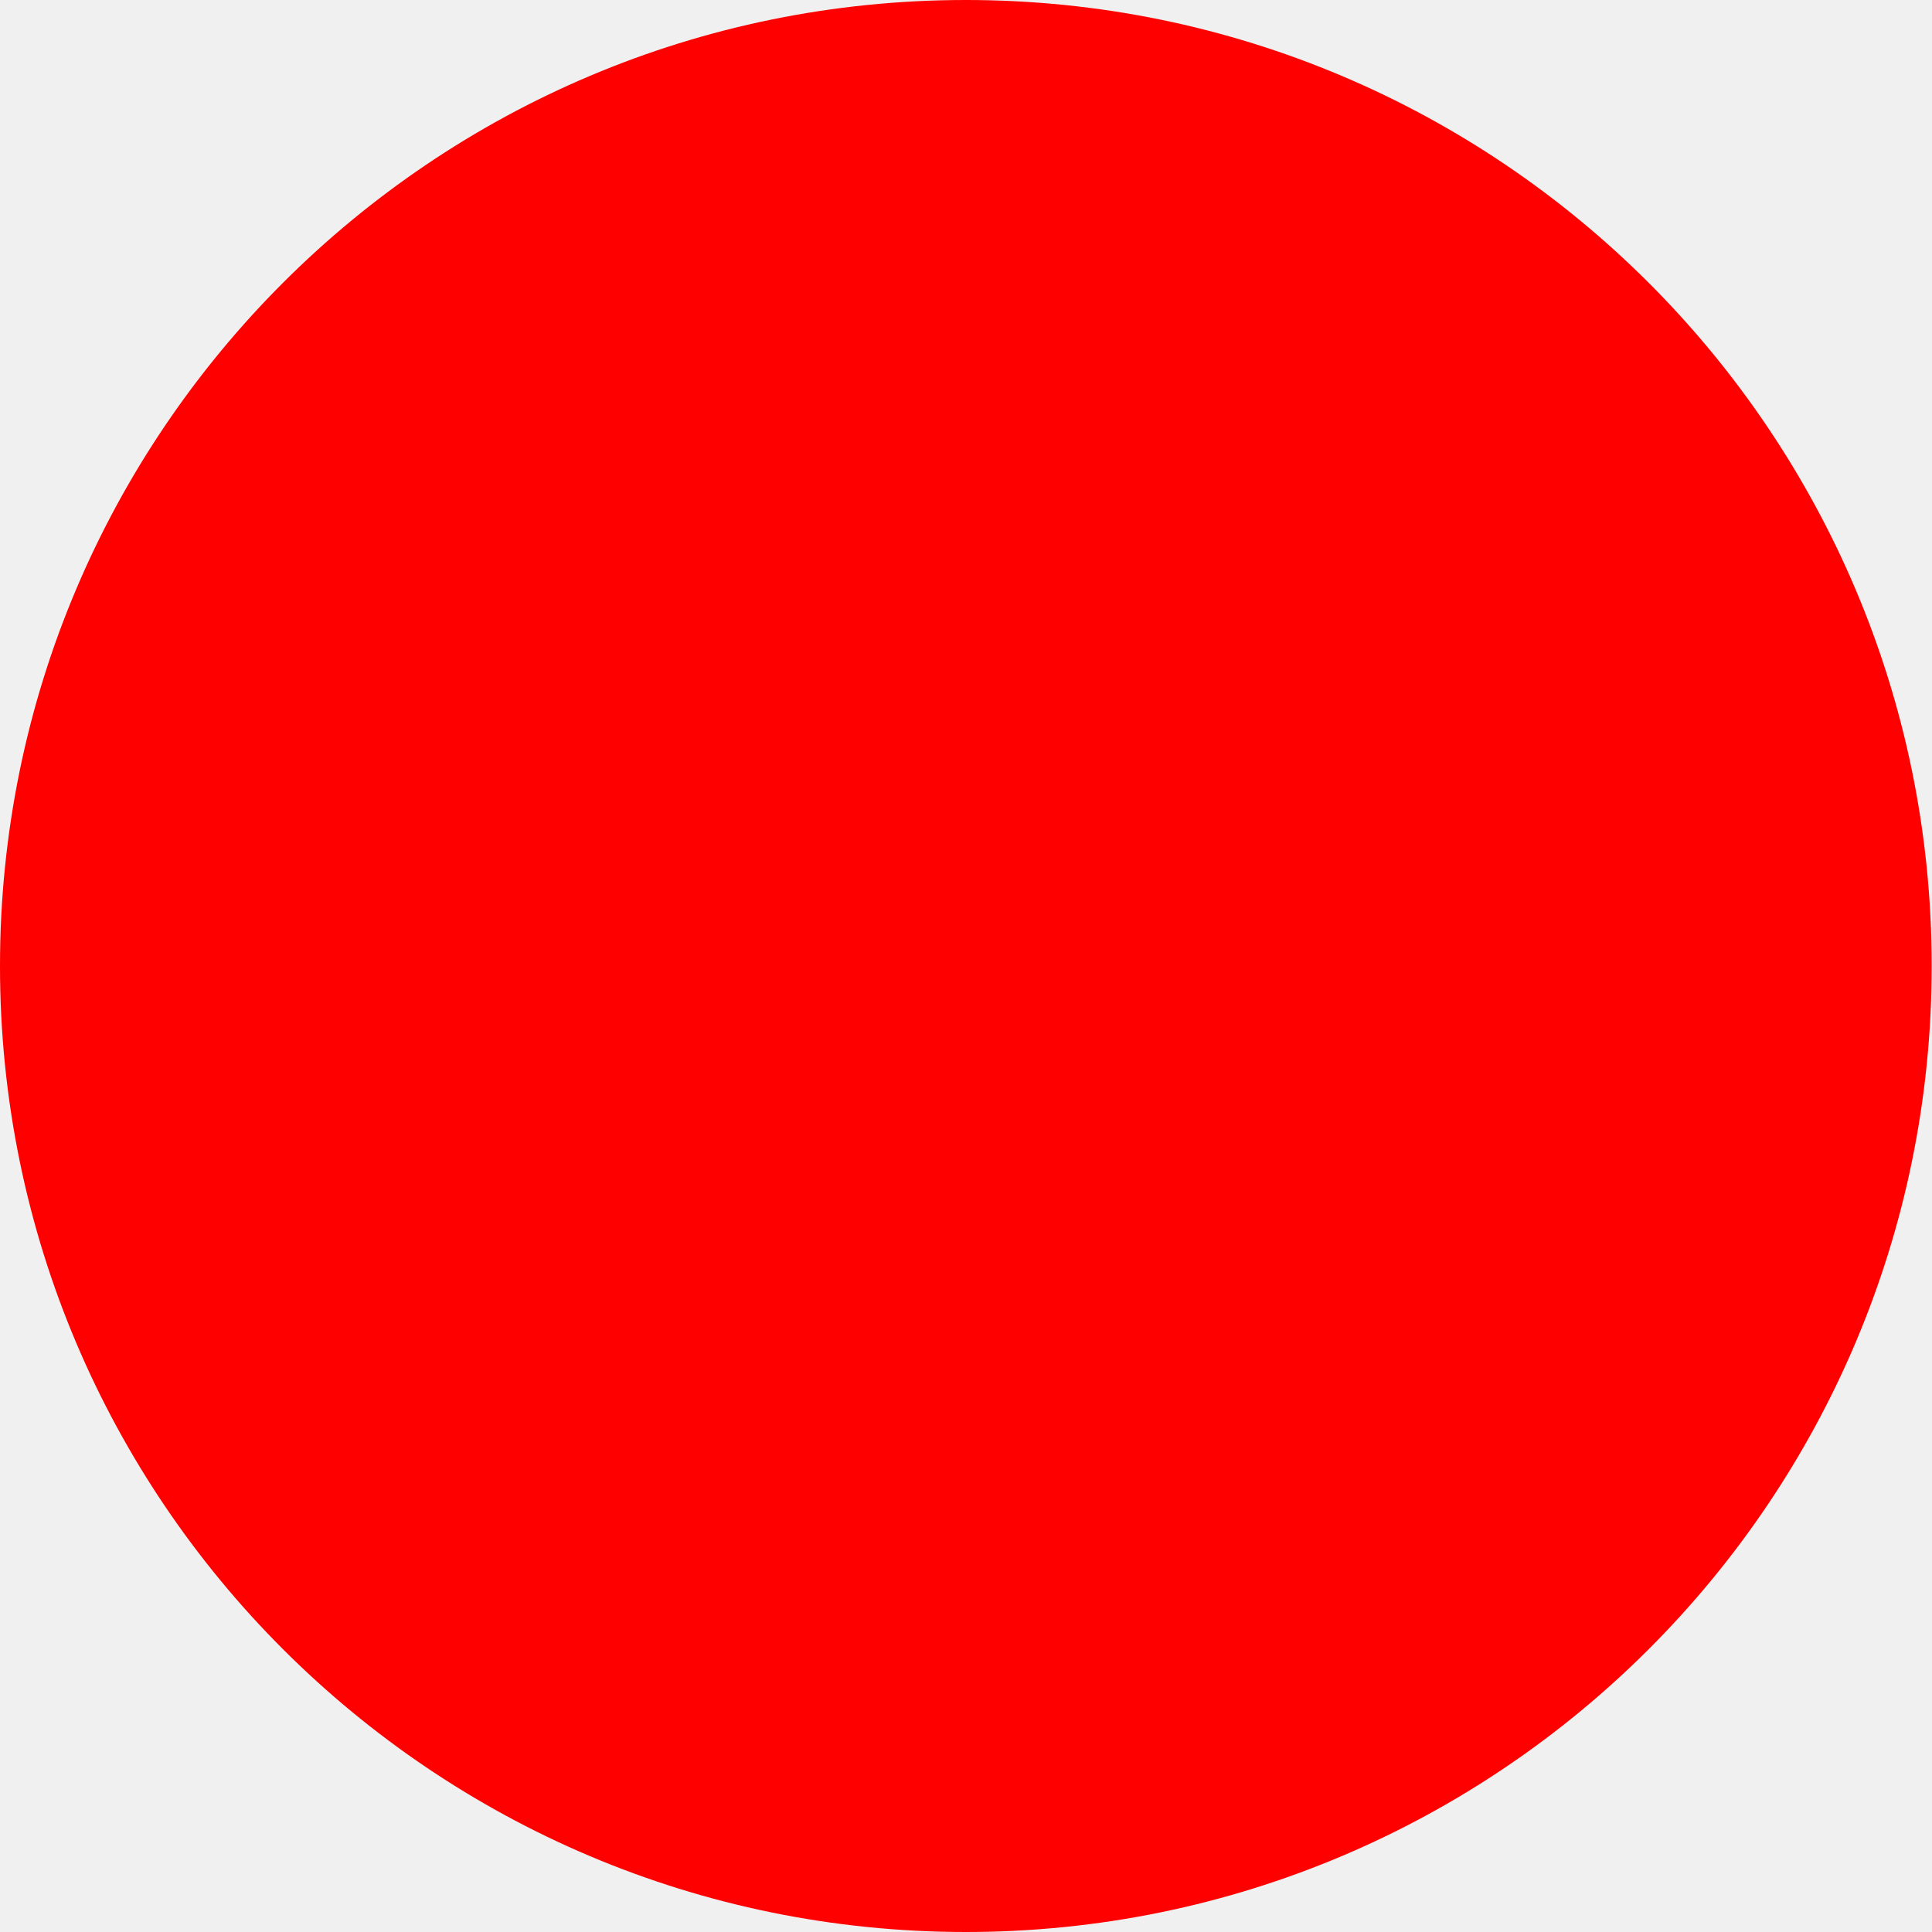
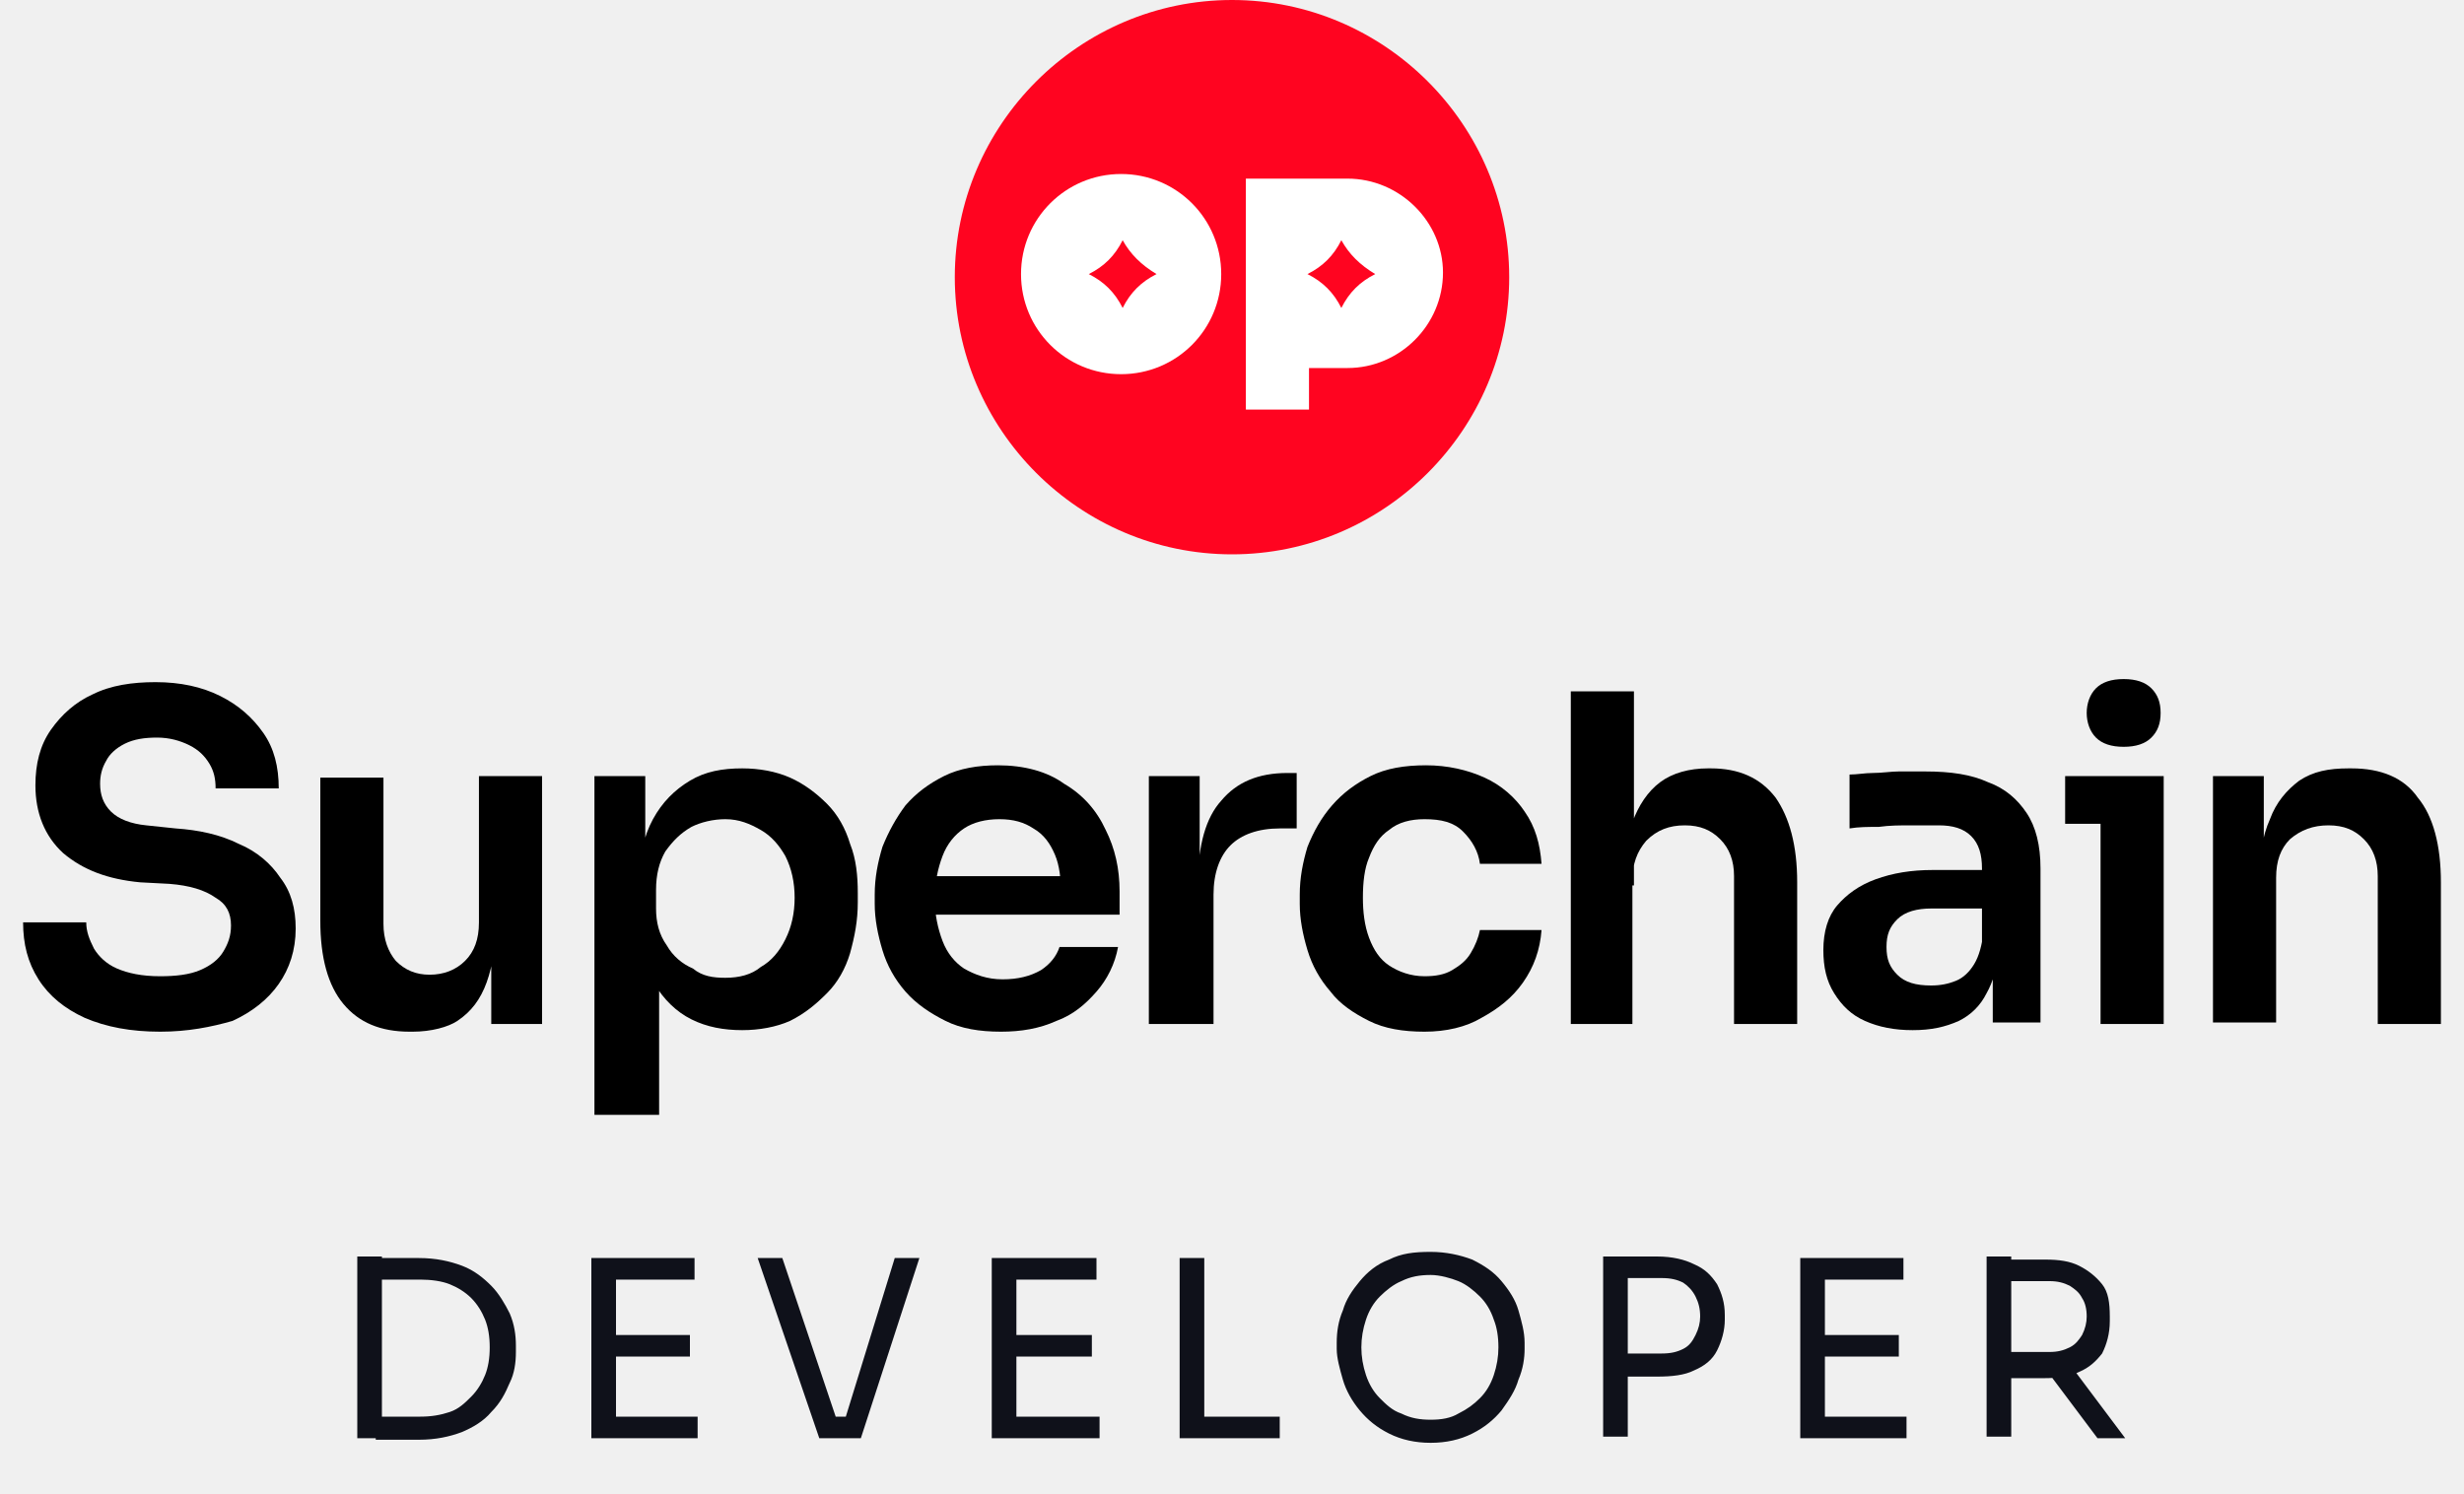
- <svg xmlns="http://www.w3.org/2000/svg" id="Layer_1" viewBox="0 0 1411.48 1411.71">
-   <path d="M705.74,0h0c389.77,0,705.74,315.97,705.74,705.74v.23c0,389.77-315.97,705.74-705.74,705.74h0C315.97,1411.71,0,1095.74,0,705.97v-.23C0,315.97,315.97,0,705.74,0Z" style="fill:red; stroke-width:0px;" />
+ <svg xmlns="http://www.w3.org/2000/svg" version="1.1" id="Layer_1" x="0px" y="0px" viewBox="0 0 160 97" style="enable-background:new 0 0 160 97;" xml:space="preserve">
+   <style type="text/css">
+ 	.st0{fill:#0F111A;}
+ 	.st1{fill:#FF0420;}
+ 	.st2{fill:#FFFFFF;}
+ </style>
+   <path d="M143.7,66.5V50.4h3.3v6.9h-0.3c0-1.6,0.2-3,0.7-4.1c0.4-1.1,1.1-1.9,1.9-2.5c0.9-0.6,1.9-0.8,3.2-0.8h0.2  c1.9,0,3.4,0.6,4.3,1.9c1,1.2,1.5,3.1,1.5,5.5v9.2h-4.1v-9.6c0-1-0.3-1.8-0.9-2.4c-0.6-0.6-1.3-0.9-2.3-0.9c-1,0-1.8,0.3-2.5,0.9  c-0.6,0.6-0.9,1.4-0.9,2.5v9.4H143.7z" />
+   <path d="M136.4,66.5V50.4h4.1v16.1H136.4z M134.1,53.5v-3.1h6.4v3.1H134.1z M137.9,48.5c-0.8,0-1.4-0.2-1.8-0.6  c-0.4-0.4-0.6-1-0.6-1.6s0.2-1.2,0.6-1.6c0.4-0.4,1-0.6,1.8-0.6c0.8,0,1.4,0.2,1.8,0.6c0.4,0.4,0.6,0.9,0.6,1.6s-0.2,1.2-0.6,1.6  C139.3,48.3,138.7,48.5,137.9,48.5z" />
+   <path d="M129.4,66.5v-4.8h-0.7v-5.3c0-0.9-0.2-1.6-0.7-2.1c-0.5-0.5-1.2-0.7-2.1-0.7c-0.5,0-1.1,0-1.8,0c-0.7,0-1.4,0-2.1,0.1  c-0.7,0-1.3,0-1.9,0.1v-3.5c0.5,0,1-0.1,1.5-0.1c0.6,0,1.2-0.1,1.7-0.1c0.6,0,1.2,0,1.7,0c1.7,0,3,0.2,4.1,0.7  c1.1,0.4,1.9,1.1,2.5,2c0.6,0.9,0.9,2.1,0.9,3.6v10H129.4z M124.2,66.9c-1.2,0-2.2-0.2-3.1-0.6c-0.9-0.4-1.5-1-2-1.8  c-0.5-0.8-0.7-1.7-0.7-2.8c0-1.2,0.3-2.2,0.9-2.9c0.6-0.7,1.4-1.3,2.5-1.7c1.1-0.4,2.3-0.6,3.7-0.6h3.7V59h-3.8  c-0.9,0-1.7,0.2-2.2,0.7c-0.5,0.5-0.7,1-0.7,1.8s0.2,1.3,0.7,1.8c0.5,0.5,1.2,0.7,2.2,0.7c0.6,0,1.1-0.1,1.6-0.3  c0.5-0.2,0.9-0.6,1.2-1.1c0.3-0.5,0.5-1.2,0.6-2.1l1,1.2c-0.1,1.1-0.4,2.1-0.8,2.8c-0.4,0.8-1,1.4-1.8,1.8  C126.3,66.7,125.4,66.9,124.2,66.9z" />
+   <path d="M102,66.5V44.9h4.1v12.6h-0.7c0-1.6,0.2-3,0.6-4.1c0.4-1.1,1-2,1.8-2.6c0.8-0.6,1.9-0.9,3.1-0.9h0.2c1.8,0,3.2,0.6,4.2,1.9  c0.9,1.3,1.4,3.1,1.4,5.5v9.2h-4.1v-9.6c0-1-0.3-1.8-0.9-2.4c-0.6-0.6-1.3-0.9-2.3-0.9c-1,0-1.8,0.3-2.5,1c-0.6,0.7-0.9,1.5-0.9,2.6  v9.3H102z" />
+   <path d="M92.5,67c-1.4,0-2.6-0.2-3.6-0.7c-1-0.5-1.9-1.1-2.5-1.9c-0.7-0.8-1.2-1.7-1.5-2.7c-0.3-1-0.5-2-0.5-3v-0.6  c0-1.1,0.2-2.1,0.5-3.1c0.4-1,0.9-1.9,1.6-2.7c0.7-0.8,1.5-1.4,2.5-1.9c1-0.5,2.2-0.7,3.6-0.7c1.4,0,2.7,0.3,3.8,0.8  c1.1,0.5,2,1.3,2.6,2.2c0.7,1,1,2.1,1.1,3.4h-4c-0.1-0.8-0.5-1.5-1.1-2.1c-0.6-0.6-1.4-0.8-2.5-0.8c-0.9,0-1.7,0.2-2.3,0.7  c-0.6,0.4-1,1-1.3,1.8c-0.3,0.7-0.4,1.6-0.4,2.6c0,0.9,0.1,1.8,0.4,2.6c0.3,0.8,0.7,1.4,1.3,1.8c0.6,0.4,1.4,0.7,2.3,0.7  c0.7,0,1.3-0.1,1.8-0.4c0.5-0.3,0.9-0.6,1.2-1.1c0.3-0.5,0.5-1,0.6-1.5h4c-0.1,1.3-0.5,2.4-1.2,3.4c-0.7,1-1.6,1.7-2.7,2.3  C95.2,66.7,93.9,67,92.5,67z" />
+   <path d="M74.6,66.5V50.4h3.3v6.8h-0.1c0-2.3,0.5-4.1,1.5-5.2c1-1.2,2.4-1.8,4.3-1.8h0.6v3.6h-1.1c-1.4,0-2.5,0.4-3.2,1.1  c-0.7,0.7-1.1,1.8-1.1,3.2v8.4H74.6z" />
+   <path d="M65,67c-1.4,0-2.6-0.2-3.6-0.7c-1-0.5-1.9-1.1-2.6-1.9c-0.7-0.8-1.2-1.7-1.5-2.7c-0.3-1-0.5-2-0.5-3v-0.6  c0-1.1,0.2-2.1,0.5-3.1c0.4-1,0.9-1.9,1.5-2.7c0.7-0.8,1.5-1.4,2.5-1.9c1-0.5,2.2-0.7,3.5-0.7c1.7,0,3.2,0.4,4.3,1.2  c1.2,0.7,2.1,1.7,2.7,3c0.6,1.2,0.9,2.5,0.9,4v1.5H58.5v-2.5h11.7l-1.3,1.2c0-1-0.1-1.9-0.4-2.6c-0.3-0.7-0.7-1.3-1.4-1.7  c-0.6-0.4-1.3-0.6-2.2-0.6c-0.9,0-1.7,0.2-2.3,0.6c-0.6,0.4-1.1,1-1.4,1.8c-0.3,0.8-0.5,1.7-0.5,2.8c0,1,0.2,1.9,0.5,2.7  c0.3,0.8,0.8,1.4,1.4,1.8c0.7,0.4,1.5,0.7,2.5,0.7c1,0,1.8-0.2,2.5-0.6c0.6-0.4,1-0.9,1.2-1.5h3.8c-0.2,1.1-0.7,2.1-1.4,2.9  s-1.5,1.5-2.6,1.9C67.5,66.8,66.3,67,65,67z" />
+   <path d="M38.6,72.4v-22h3.3v6.9l-0.5,0c0.1-1.6,0.4-3,1-4.1c0.6-1.1,1.4-1.9,2.4-2.5c1-0.6,2.1-0.8,3.4-0.8c1.1,0,2.2,0.2,3.1,0.6  c0.9,0.4,1.7,1,2.4,1.7c0.7,0.7,1.2,1.6,1.5,2.6c0.4,1,0.5,2.1,0.5,3.2v0.6c0,1.2-0.2,2.2-0.5,3.3c-0.3,1-0.8,1.9-1.5,2.6  c-0.7,0.7-1.4,1.3-2.4,1.8c-0.9,0.4-2,0.6-3.1,0.6c-1.2,0-2.3-0.2-3.3-0.7c-1-0.5-1.8-1.3-2.4-2.3c-0.6-1.1-1-2.4-1-4.1l1.3,2v10.6  H38.6z M47.1,63.5c0.9,0,1.7-0.2,2.3-0.7c0.7-0.4,1.2-1,1.6-1.8c0.4-0.8,0.6-1.7,0.6-2.7c0-1-0.2-1.9-0.6-2.7  c-0.4-0.7-0.9-1.3-1.6-1.7c-0.7-0.4-1.4-0.7-2.3-0.7c-0.8,0-1.6,0.2-2.2,0.5c-0.7,0.4-1.2,0.9-1.7,1.6c-0.4,0.7-0.6,1.5-0.6,2.5v1.2  c0,0.9,0.2,1.7,0.7,2.4c0.4,0.7,1,1.2,1.7,1.5C45.6,63.4,46.3,63.5,47.1,63.5z" />
+   <path d="M26.6,67c-1.9,0-3.3-0.6-4.3-1.8c-1-1.2-1.5-3-1.5-5.4v-9.3h4.1V60c0,1,0.3,1.8,0.8,2.4c0.6,0.6,1.3,0.9,2.2,0.9  c0.9,0,1.7-0.3,2.3-0.9c0.6-0.6,0.9-1.4,0.9-2.5v-9.5h4.1v16.1h-3.3v-6.8h0.3c0,1.6-0.2,3-0.6,4.1c-0.4,1.1-1,1.9-1.9,2.5  C29.1,66.7,28,67,26.8,67H26.6z" />
+   <path d="M10.4,67c-1.9,0-3.5-0.3-4.9-0.9c-1.3-0.6-2.3-1.4-3-2.5c-0.7-1.1-1-2.3-1-3.7h4.1c0,0.6,0.2,1.1,0.5,1.7  c0.3,0.5,0.8,1,1.5,1.3c0.7,0.3,1.6,0.5,2.8,0.5c1,0,1.9-0.1,2.6-0.4c0.7-0.3,1.2-0.7,1.5-1.2c0.3-0.5,0.5-1,0.5-1.7  c0-0.8-0.3-1.4-1-1.8c-0.7-0.5-1.7-0.8-3-0.9l-1.9-0.1c-2.1-0.2-3.7-0.8-5-1.9c-1.2-1.1-1.8-2.6-1.8-4.4c0-1.4,0.3-2.6,1-3.6  c0.7-1,1.6-1.8,2.7-2.3c1.2-0.6,2.6-0.8,4.1-0.8c1.6,0,3,0.3,4.2,0.9c1.2,0.6,2.1,1.4,2.8,2.4c0.7,1,1,2.2,1,3.6H14  c0-0.6-0.1-1.1-0.4-1.6c-0.3-0.5-0.7-0.9-1.3-1.2c-0.6-0.3-1.3-0.5-2.1-0.5c-0.8,0-1.5,0.1-2.1,0.4c-0.6,0.3-1,0.7-1.2,1.1  c-0.3,0.5-0.4,1-0.4,1.5c0,0.7,0.2,1.3,0.7,1.8c0.5,0.5,1.3,0.8,2.3,0.9l1.9,0.2c1.5,0.1,2.9,0.4,4.1,1c1.2,0.5,2.1,1.3,2.7,2.2  c0.7,0.9,1,2,1,3.3c0,1.4-0.4,2.6-1.1,3.6c-0.7,1-1.7,1.8-3,2.4C13.7,66.7,12.2,67,10.4,67z" />
+   <path class="st0" d="M24.4,93.4V92h2.9c0.7,0,1.3-0.1,1.9-0.3c0.6-0.2,1-0.6,1.4-1c0.4-0.4,0.7-0.9,0.9-1.4c0.2-0.5,0.3-1.1,0.3-1.8  c0-0.7-0.1-1.3-0.3-1.8c-0.2-0.5-0.5-1-0.9-1.4c-0.4-0.4-0.9-0.7-1.4-0.9c-0.5-0.2-1.2-0.3-1.9-0.3h-2.9v-1.4h2.8  c1.1,0,2,0.2,2.8,0.5c0.8,0.3,1.4,0.8,1.9,1.3c0.5,0.5,0.9,1.2,1.2,1.8c0.3,0.7,0.4,1.4,0.4,2.1v0.4c0,0.7-0.1,1.4-0.4,2  c-0.3,0.7-0.6,1.3-1.2,1.9c-0.5,0.6-1.2,1-1.9,1.3c-0.8,0.3-1.7,0.5-2.8,0.5H24.4z M23.2,93.4V81.6h1.6v11.8H23.2z M38.4,93.4V81.7  H40v11.7H38.4z M39.6,93.4V92h5.7v1.4H39.6z M39.6,88.1v-1.4h5.2v1.4H39.6z M39.6,83.1v-1.4h5.5v1.4H39.6z M53.2,93.4l-4-11.7h1.6  l3.6,10.7L53.7,92h1.9l-0.8,0.4l3.3-10.7h1.6l-3.8,11.7H53.2z M64.4,93.4V81.7H66v11.7H64.4z M65.7,93.4V92h5.7v1.4H65.7z   M65.7,88.1v-1.4h5.2v1.4H65.7z M65.7,83.1v-1.4h5.5v1.4H65.7z M76.6,93.4V81.7h1.6v11.7H76.6z M77.8,93.4V92h5.3v1.4H77.8z   M92.9,93.7c-1,0-1.9-0.2-2.7-0.6c-0.8-0.4-1.4-0.9-1.9-1.5c-0.5-0.6-0.9-1.3-1.1-2c-0.2-0.7-0.4-1.4-0.4-2v-0.4  c0-0.7,0.1-1.4,0.4-2.1c0.2-0.7,0.6-1.3,1.1-1.9c0.5-0.6,1.1-1.1,1.9-1.4c0.8-0.4,1.6-0.5,2.7-0.5c1,0,1.9,0.2,2.7,0.5  c0.8,0.4,1.4,0.8,1.9,1.4c0.5,0.6,0.9,1.2,1.1,1.9c0.2,0.7,0.4,1.4,0.4,2.1v0.4c0,0.6-0.1,1.3-0.4,2c-0.2,0.7-0.6,1.3-1.1,2  c-0.5,0.6-1.1,1.1-1.9,1.5C94.8,93.5,93.9,93.7,92.9,93.7z M92.9,92.2c0.7,0,1.3-0.1,1.8-0.4c0.6-0.3,1-0.6,1.4-1  c0.4-0.4,0.7-0.9,0.9-1.5c0.2-0.6,0.3-1.2,0.3-1.8c0-0.7-0.1-1.3-0.3-1.8c-0.2-0.6-0.5-1.1-0.9-1.5c-0.4-0.4-0.9-0.8-1.4-1  c-0.5-0.2-1.2-0.4-1.8-0.4c-0.7,0-1.3,0.1-1.9,0.4c-0.5,0.2-1,0.6-1.4,1c-0.4,0.4-0.7,0.9-0.9,1.5c-0.2,0.6-0.3,1.2-0.3,1.8  c0,0.6,0.1,1.2,0.3,1.8c0.2,0.6,0.5,1.1,0.9,1.5c0.4,0.4,0.8,0.8,1.4,1C91.6,92.1,92.2,92.2,92.9,92.2z M105.3,89.3v-1.4h2.6  c0.6,0,1-0.1,1.4-0.3c0.4-0.2,0.6-0.5,0.8-0.9c0.2-0.4,0.3-0.8,0.3-1.2c0-0.5-0.1-0.9-0.3-1.3c-0.2-0.4-0.5-0.7-0.8-0.9  c-0.4-0.2-0.8-0.3-1.4-0.3h-2.6v-1.4h2.3c1,0,1.8,0.2,2.4,0.5c0.7,0.3,1.1,0.7,1.5,1.3c0.3,0.6,0.5,1.2,0.5,2v0.3  c0,0.7-0.2,1.4-0.5,2c-0.3,0.6-0.8,1-1.5,1.3c-0.6,0.3-1.4,0.4-2.4,0.4H105.3z M104.1,93.4V81.6h1.6v11.7H104.1z M116.9,93.4V81.7  h1.6v11.7H116.9z M118.1,93.4V92h5.7v1.4H118.1z M118.1,88.1v-1.4h5.2v1.4H118.1z M118.1,83.1v-1.4h5.5v1.4H118.1z M129,93.4V81.6  h1.6v11.7H129z M136.2,93.4l-3.9-5.2h1.8l3.9,5.2H136.2z M130,89.2v-1.4h3.1c0.5,0,0.9-0.1,1.3-0.3c0.4-0.2,0.6-0.5,0.8-0.8  c0.2-0.4,0.3-0.8,0.3-1.2c0-0.5-0.1-0.9-0.3-1.2c-0.2-0.4-0.5-0.6-0.8-0.8c-0.4-0.2-0.8-0.3-1.3-0.3H130v-1.4h2.8  c0.9,0,1.6,0.1,2.2,0.4c0.6,0.3,1.1,0.7,1.5,1.2c0.4,0.5,0.5,1.2,0.5,2.1v0.3c0,0.8-0.2,1.5-0.5,2.1c-0.4,0.5-0.8,0.9-1.5,1.2  c-0.6,0.3-1.4,0.4-2.2,0.4H130z" />
+   <g>
+     <path class="st1" d="M80,36c9.9,0,18-8.1,18-18S89.9,0,80,0S62,8.1,62,18S70.1,36,80,36z" />
+     <path class="st2" d="M87.5,11.6h-6.6v12.3h0v2.7H85v-2.7h2.5c3.4,0,6.2-2.8,6.2-6.2v0C93.7,14.4,90.9,11.6,87.5,11.6L87.5,11.6z    M89.3,17.8c-1,0.5-1.7,1.2-2.2,2.2h0c-0.5-1-1.2-1.7-2.2-2.2v0c1-0.5,1.7-1.2,2.2-2.2h0C87.6,16.5,88.3,17.2,89.3,17.8L89.3,17.8z   " />
+     <path class="st2" d="M72.8,11.3c-3.6,0-6.5,2.9-6.5,6.5c0,3.6,2.9,6.5,6.5,6.5c3.6,0,6.5-2.9,6.5-6.5   C79.3,14.2,76.4,11.3,72.8,11.3z M75.1,17.8c-1,0.5-1.7,1.2-2.2,2.2h0c-0.5-1-1.2-1.7-2.2-2.2v0c1-0.5,1.7-1.2,2.2-2.2h0   C73.4,16.5,74.1,17.2,75.1,17.8L75.1,17.8z" />
+   </g>
</svg>
